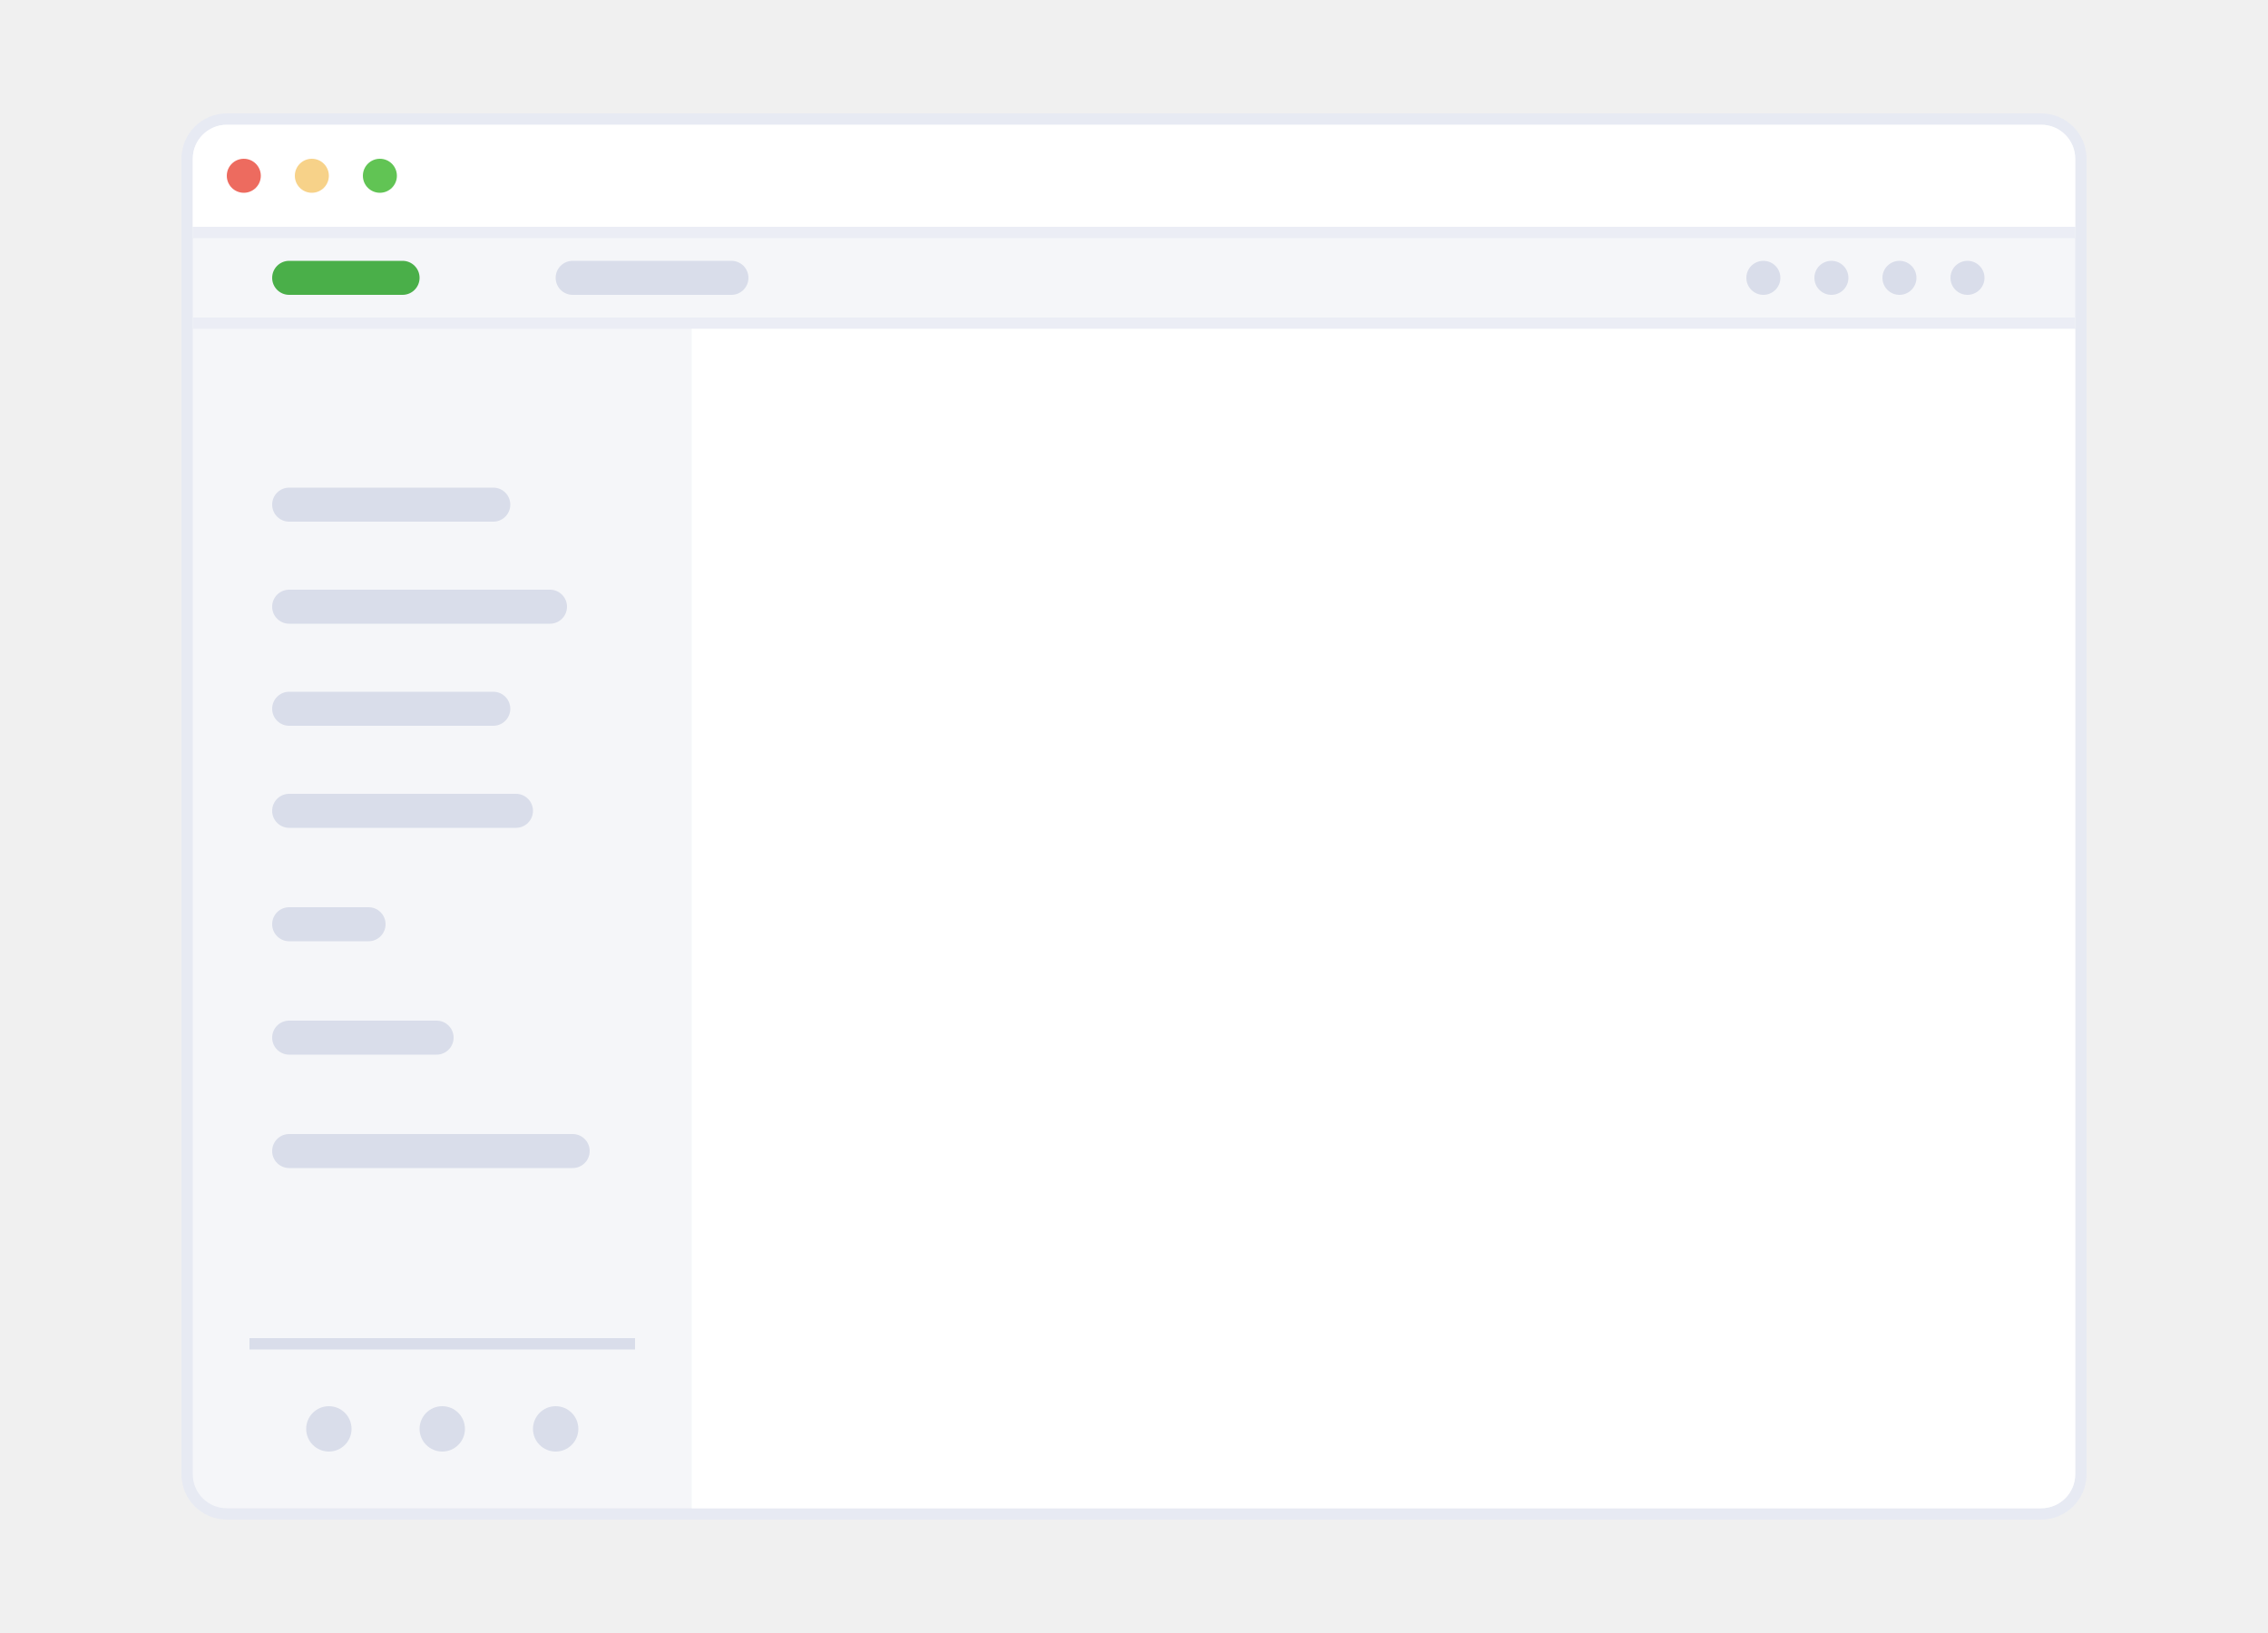
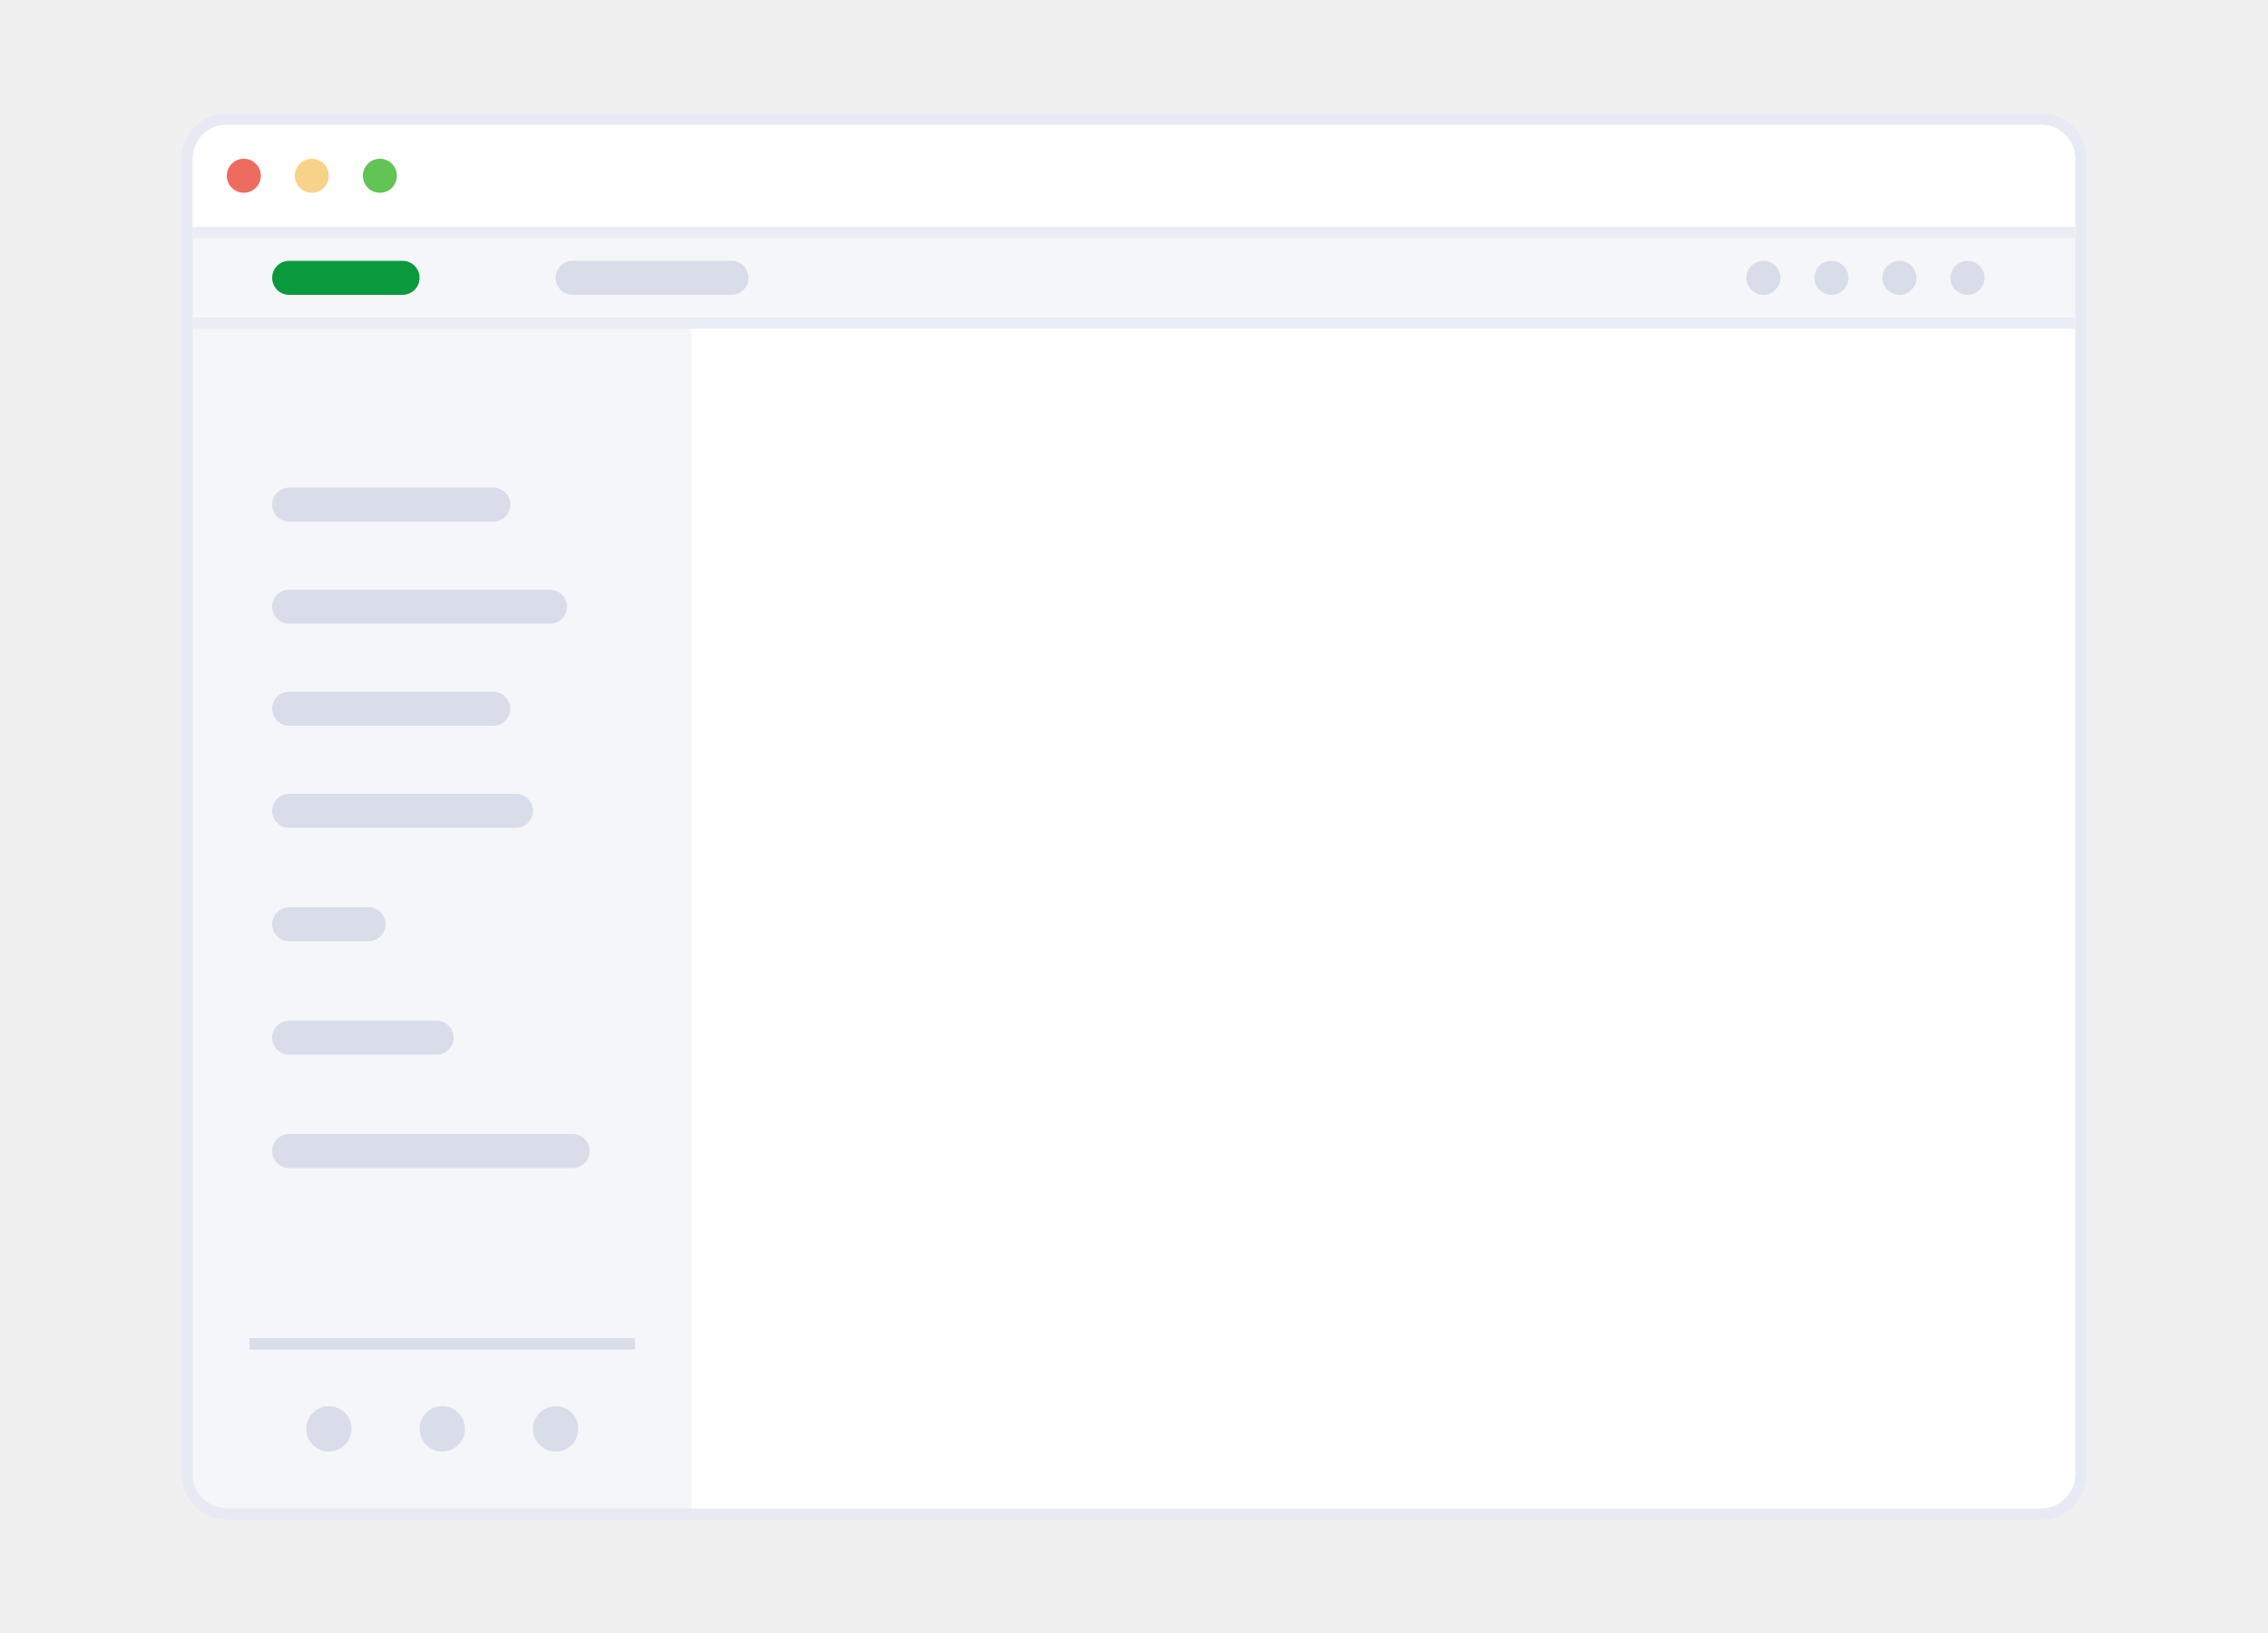
<svg xmlns="http://www.w3.org/2000/svg" width="200" height="144" viewBox="0 0 200 144" fill="none">
  <rect x="16.5" y="10.5" width="167" height="123" rx="3.5" fill="#F5F6F9" stroke="#E7EAF3" />
  <path d="M17 14C17 12.343 18.343 11 20 11H180C181.657 11 183 12.343 183 14V20H17V14Z" fill="white" />
  <circle cx="21.5" cy="15.5" r="1.5" fill="#ED6B5F" />
  <circle cx="27.5" cy="15.5" r="1.5" fill="#F7D289" />
  <circle cx="33.5" cy="15.5" r="1.5" fill="#61C454" />
  <rect x="24" y="61" width="21" height="3" rx="1.5" fill="#D9DDEA" />
  <rect x="24" y="70" width="23" height="3" rx="1.5" fill="#D9DDEA" />
  <rect x="24" y="80" width="10" height="3" rx="1.5" fill="#D9DDEA" />
  <rect x="24" y="90" width="16" height="3" rx="1.5" fill="#D9DDEA" />
  <rect x="24" y="100" width="28" height="3" rx="1.5" fill="#D9DDEA" />
  <rect x="22" y="118" width="34" height="1" fill="#D9DDEA" />
  <rect x="27" y="124" width="4" height="4" rx="2" fill="#D9DDEA" />
  <rect x="37" y="124" width="4" height="4" rx="2" fill="#D9DDEA" />
  <rect x="47" y="124" width="4" height="4" rx="2" fill="#D9DDEA" />
  <rect x="24" y="52" width="26" height="3" rx="1.5" fill="#D9DDEA" />
  <rect x="24" y="43" width="21" height="3" rx="1.5" fill="#D9DDEA" />
  <rect x="172" y="23" width="3" height="3" rx="1.5" fill="#D9DDEA" />
  <rect x="166" y="23" width="3" height="3" rx="1.5" fill="#D9DDEA" />
  <rect x="160" y="23" width="3" height="3" rx="1.5" fill="#D9DDEA" />
  <rect x="154" y="23" width="3" height="3" rx="1.5" fill="#D9DDEA" />
  <rect x="49" y="23" width="17" height="3" rx="1.5" fill="#D9DDEA" />
  <rect x="17" y="20" width="166" height="1" fill="#EBEDF5" />
  <rect x="17" y="28" width="166" height="1" fill="#EBEDF5" />
-   <rect x="24" y="23" width="13" height="3" rx="1.5" fill="#4AAF49" />
+   <rect x="24" y="23" width="13" height="3" rx="1.5" fill="#0a993c" />
  <path d="M61 29H183V130C183 131.657 181.657 133 180 133H61V29Z" fill="white" />
</svg>
